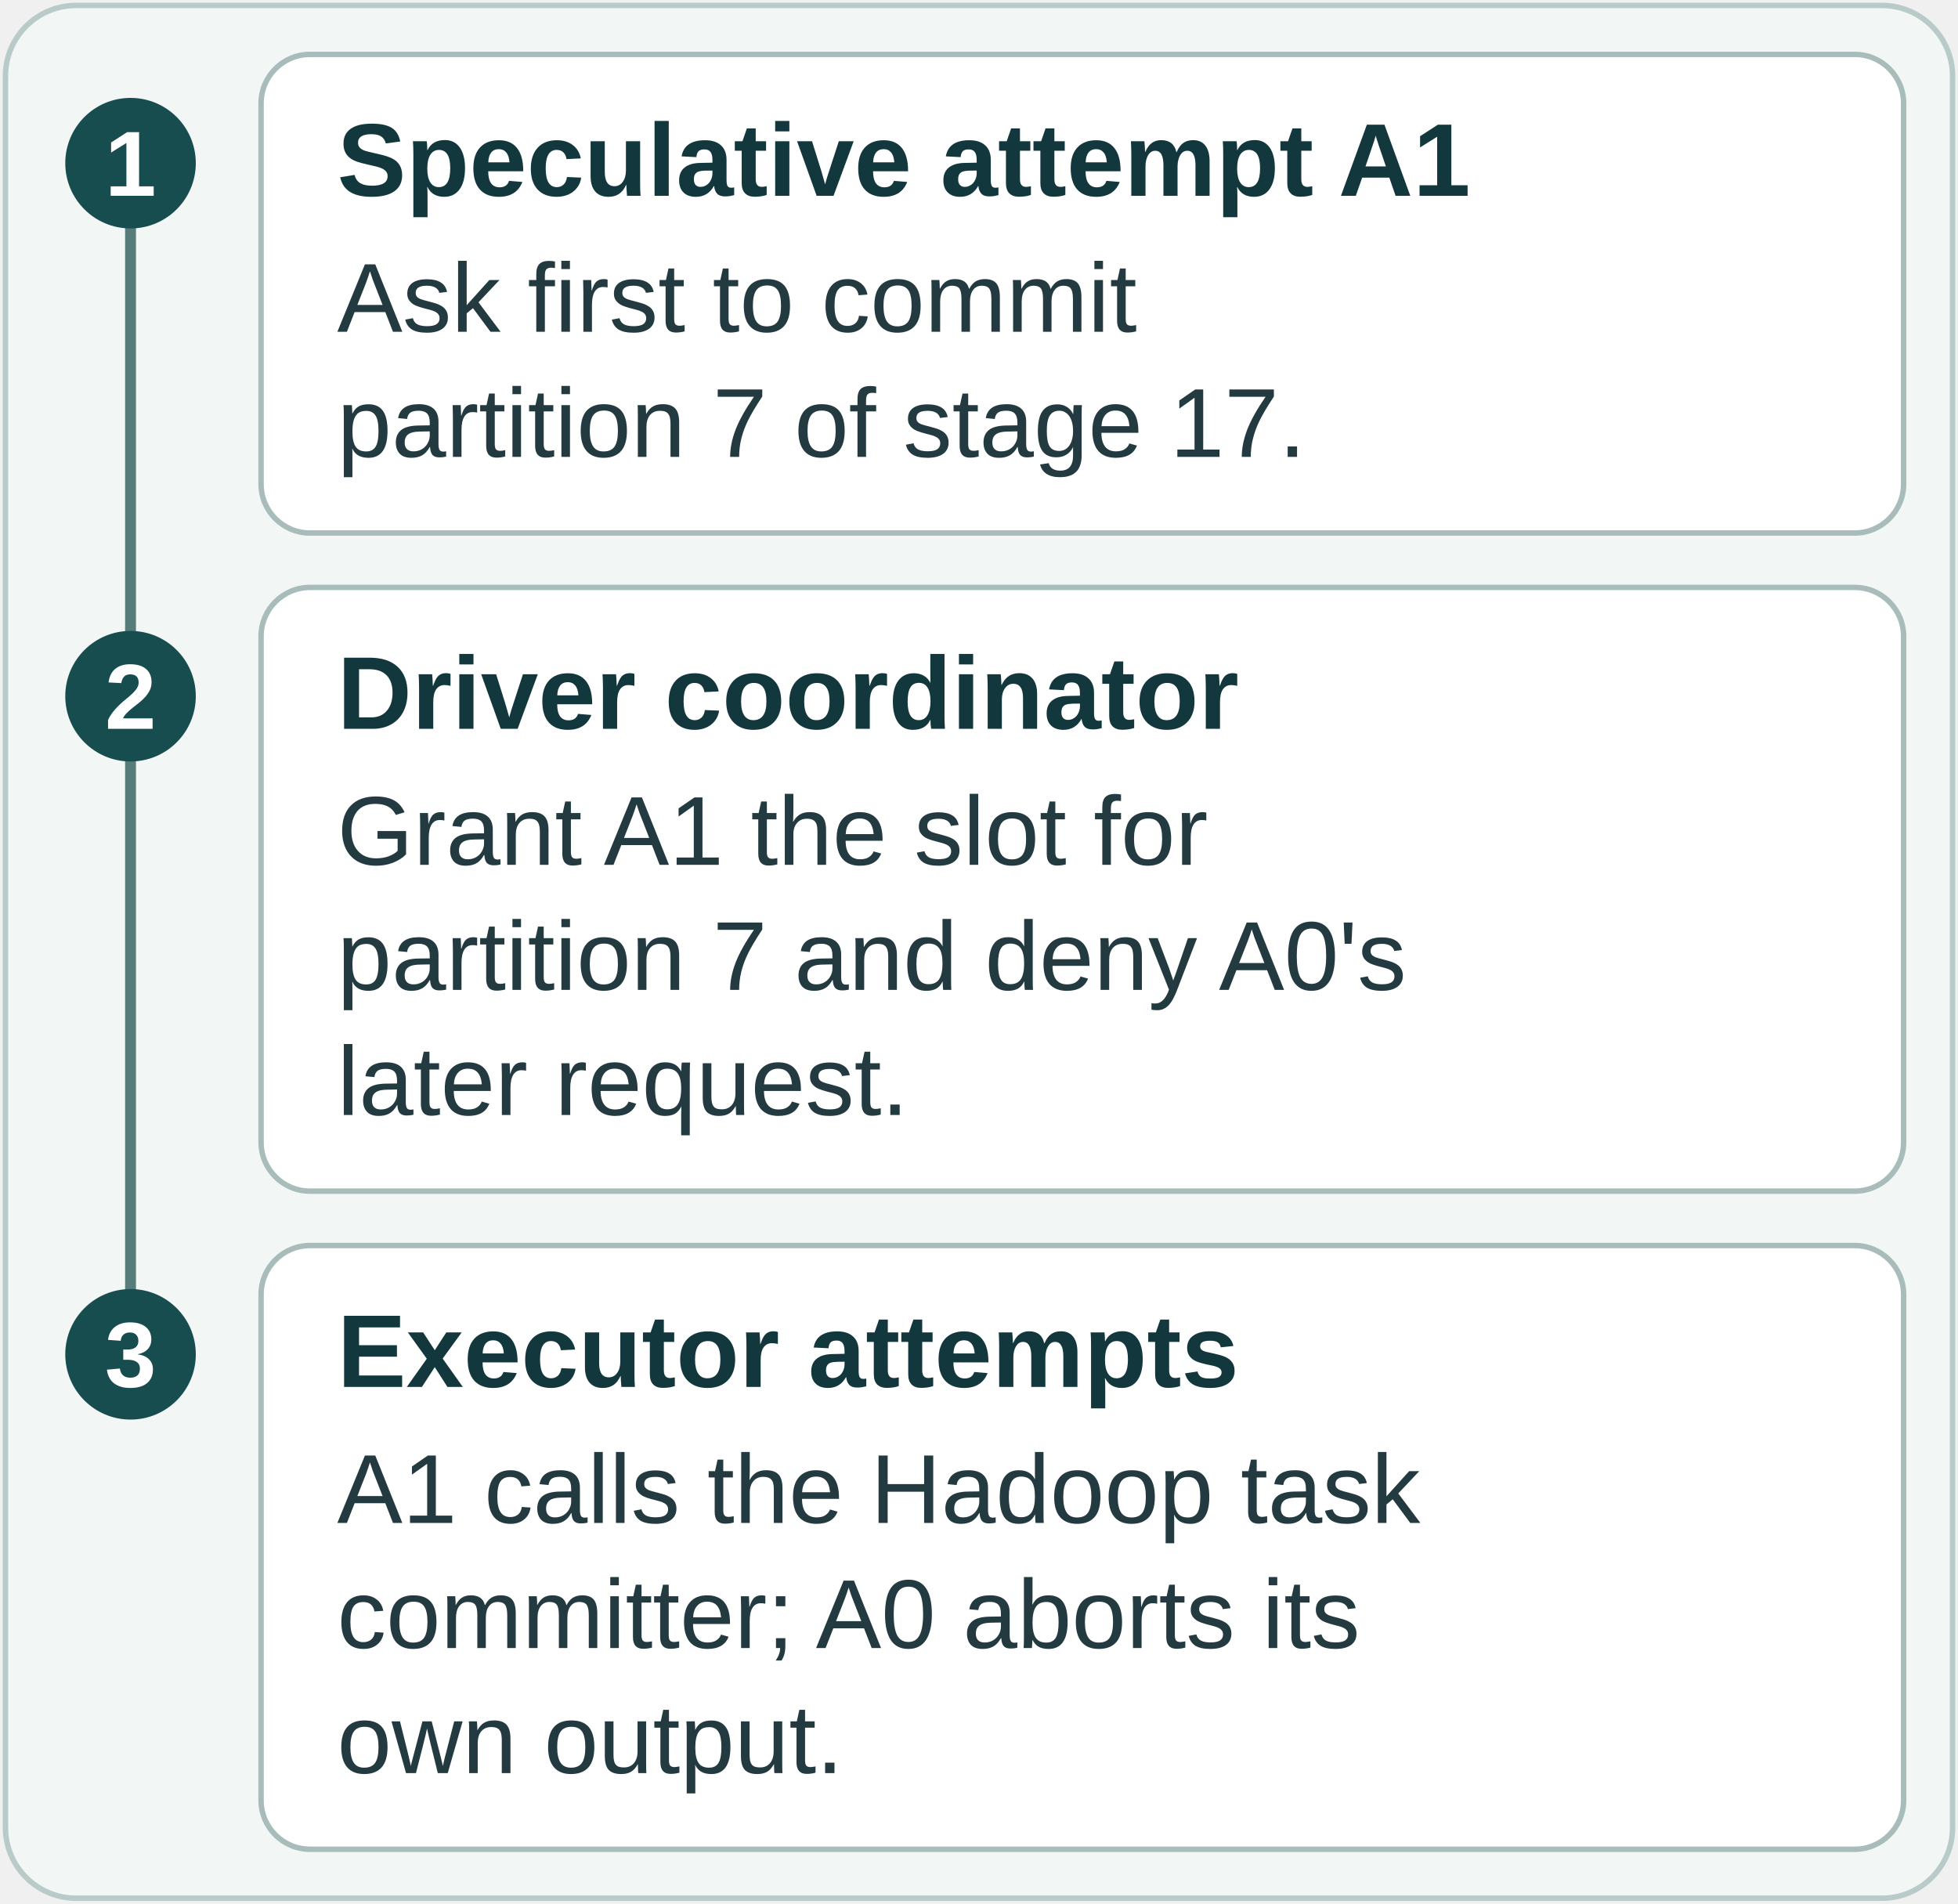
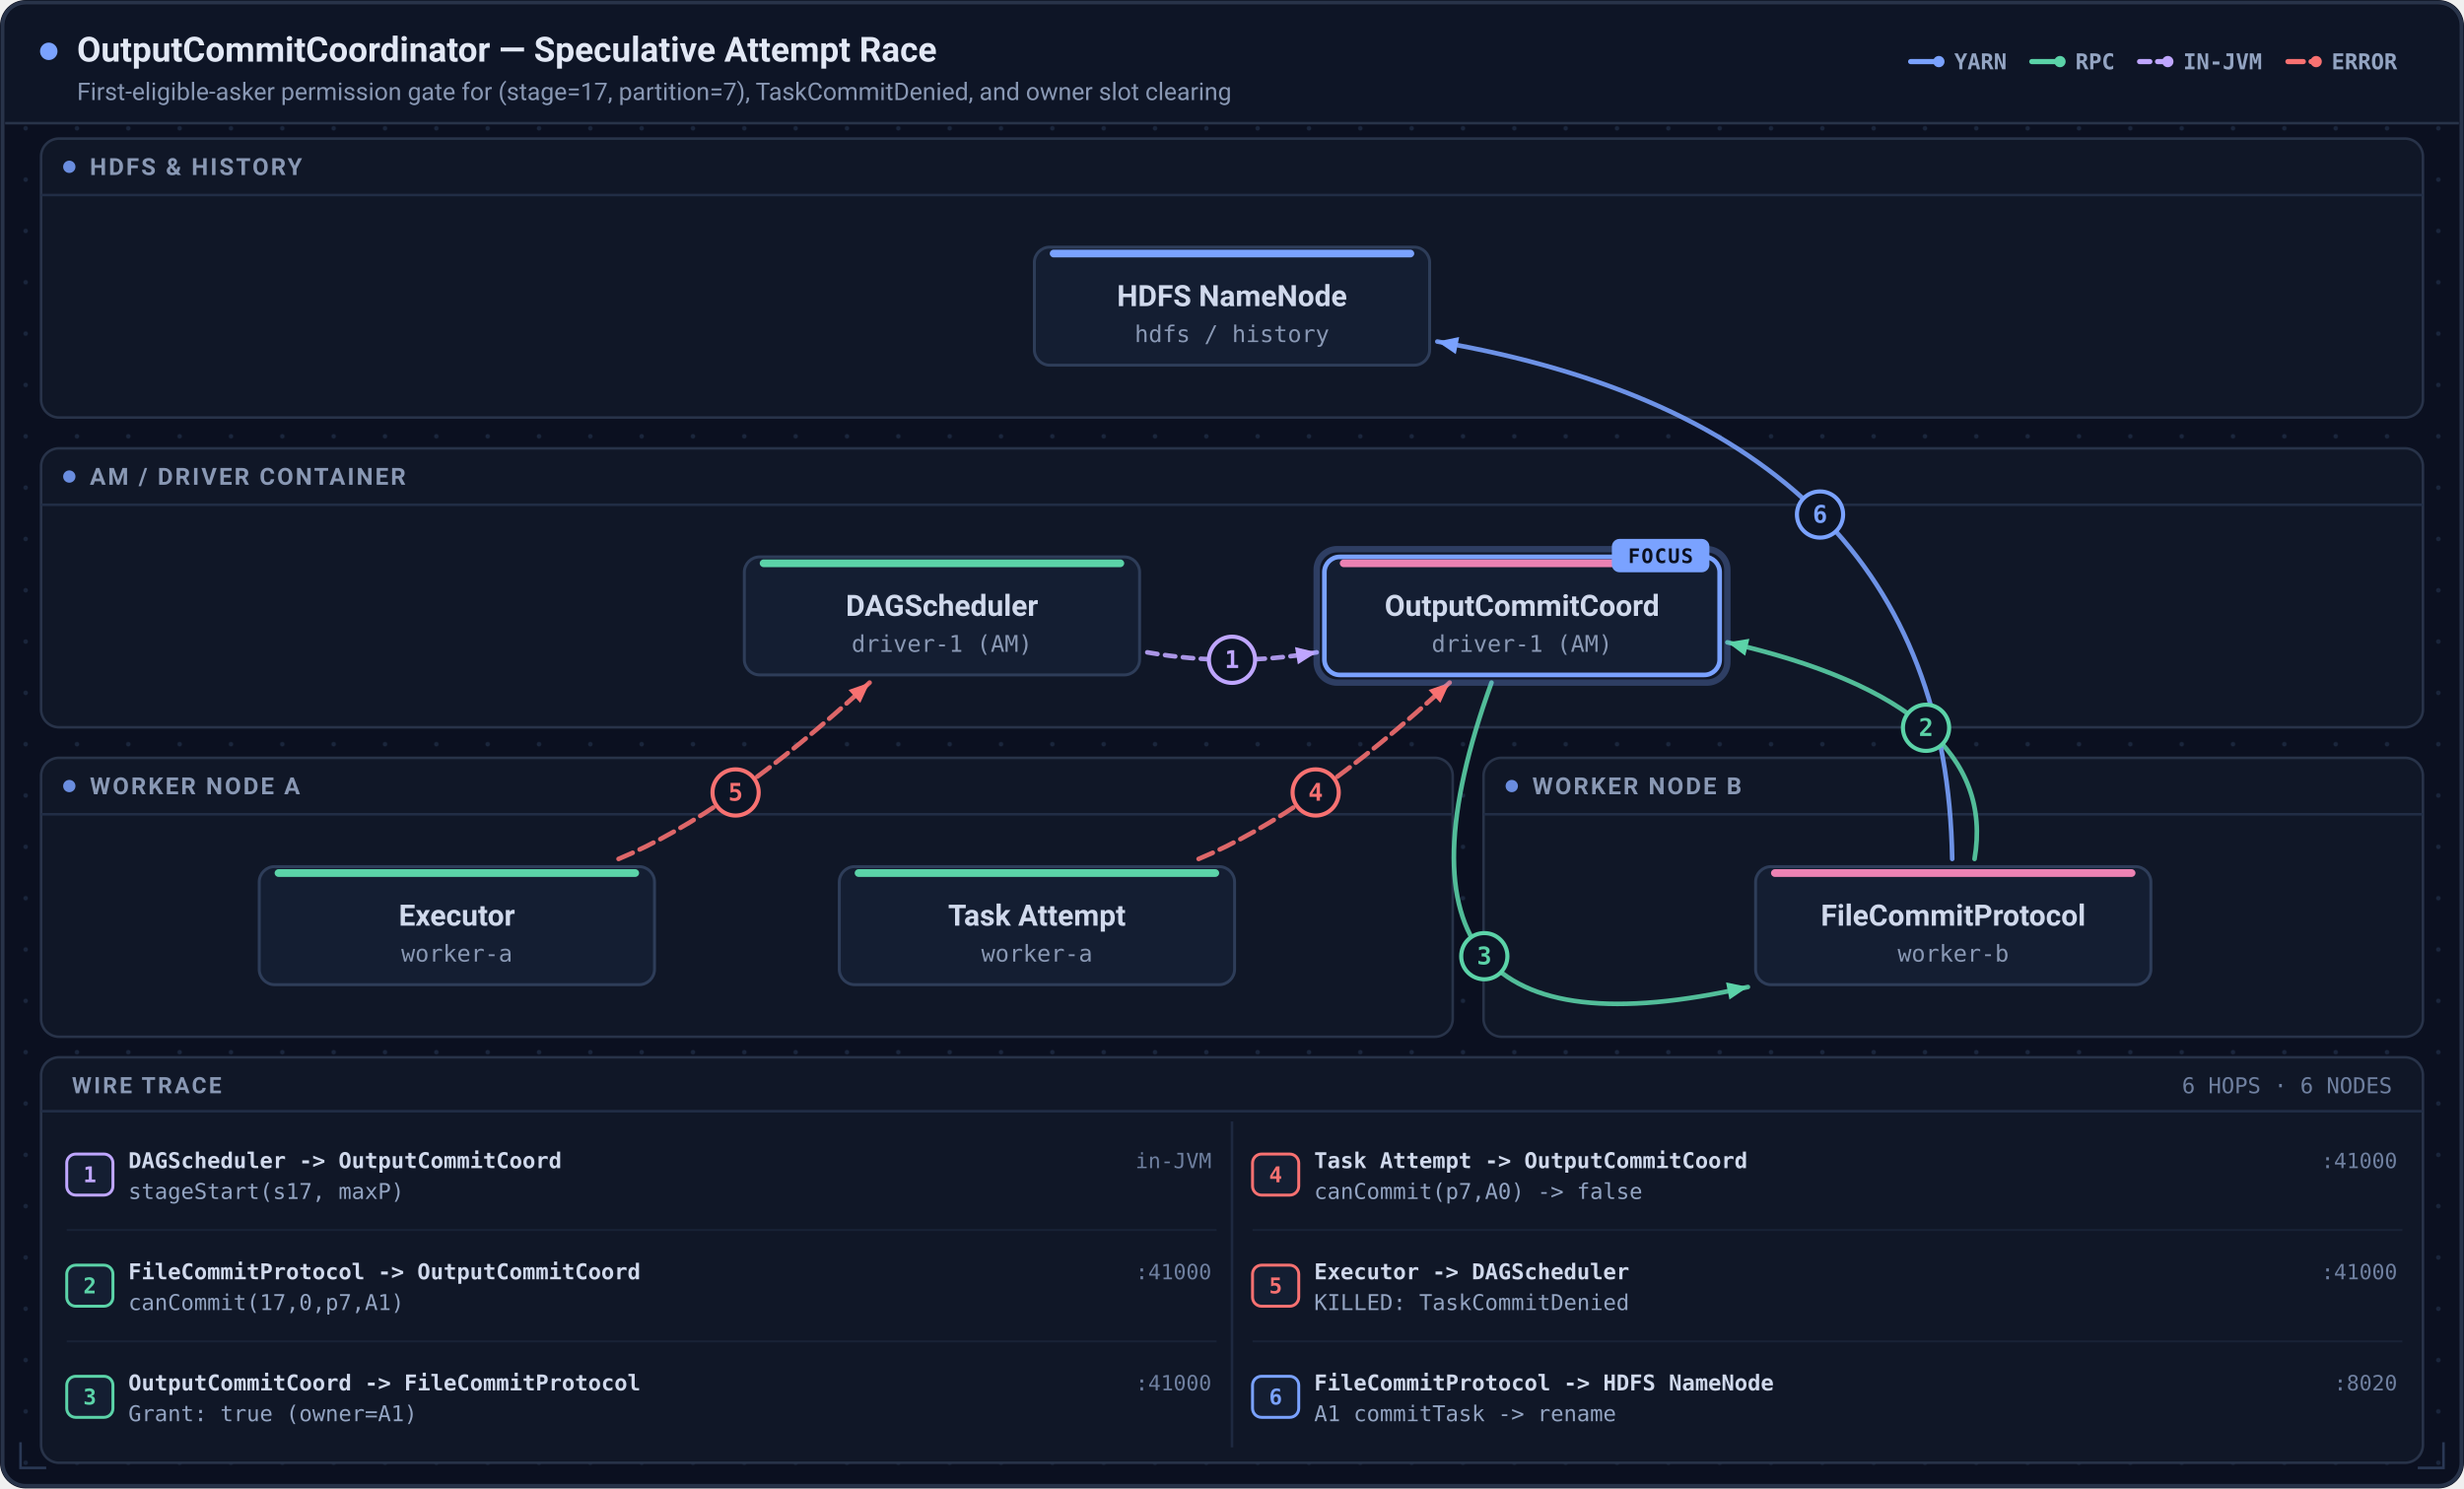
- <svg xmlns="http://www.w3.org/2000/svg" width="360" height="350" viewBox="0 0 360 350" role="img" aria-labelledby="flow-title" aria-describedby="flow-desc">
+ <svg xmlns="http://www.w3.org/2000/svg" width="960" height="580" viewBox="0 0 960 580" role="img" aria-labelledby="topo-title" aria-describedby="topo-desc">
+   <defs>
+     <pattern id="bp-grid" width="20" height="20" patternUnits="userSpaceOnUse">
+       <circle cx="10" cy="10" r="0.9" fill="#1a253b" />
+     </pattern>
+   </defs>
  <style>
- @keyframes handoff {
-   0%, 18% { transform: translateY(0); }
-   40%, 58% { transform: translateY(98px); }
-   82%, 100% { transform: translateY(219px); }
+ .f-sans { font-family: system-ui, -apple-system, 'Segoe UI', Roboto, Helvetica, Arial, sans-serif; }
+ .f-mono { font-family: ui-monospace, 'Cascadia Code', 'SFMono-Regular', Menlo, Consolas, monospace; }
+ @keyframes packet-travel {
+   0% { transform: translate(447px, 254.2px); color: #bfa6ff; opacity: 0; }
+   0.67% { transform: translate(447px, 254.2px); color: #bfa6ff; opacity: 1; }
+   5.17% { transform: translate(468.8px, 256.7px); color: #bfa6ff; opacity: 1; }
+   9.67% { transform: translate(491.2px, 256.7px); color: #bfa6ff; opacity: 1; }
+   14.17% { transform: translate(513px, 254.2px); color: #bfa6ff; opacity: 1; }
+   15.33% { transform: translate(513px, 254.2px); color: #bfa6ff; opacity: 0; }
+   16.00% { transform: translate(769.3px, 334.7px); color: #5bd3a8; opacity: 0; }
+   17.33% { transform: translate(769.3px, 334.7px); color: #5bd3a8; opacity: 1; }
+   21.83% { transform: translate(763.4px, 299px); color: #5bd3a8; opacity: 1; }
+   26.33% { transform: translate(730.6px, 270.3px); color: #5bd3a8; opacity: 1; }
+   30.83% { transform: translate(673px, 250.3px); color: #5bd3a8; opacity: 1; }
+   32.00% { transform: translate(673px, 250.3px); color: #5bd3a8; opacity: 0; }
+   32.67% { transform: translate(581.1px, 266px); color: #5bd3a8; opacity: 0; }
+   34.00% { transform: translate(581.1px, 266px); color: #5bd3a8; opacity: 1; }
+   38.50% { transform: translate(567.4px, 347px); color: #5bd3a8; opacity: 1; }
+   43.00% { transform: translate(601.4px, 387.3px); color: #5bd3a8; opacity: 1; }
+   47.50% { transform: translate(681px, 384.6px); color: #5bd3a8; opacity: 1; }
+   48.67% { transform: translate(681px, 384.6px); color: #5bd3a8; opacity: 0; }
+   49.33% { transform: translate(467px, 334.7px); color: #f87171; opacity: 0; }
+   50.67% { transform: translate(467px, 334.7px); color: #f87171; opacity: 1; }
+   55.17% { transform: translate(496.3px, 319.5px); color: #f87171; opacity: 1; }
+   59.67% { transform: translate(529.6px, 296.1px); color: #f87171; opacity: 1; }
+   64.17% { transform: translate(564.8px, 266px); color: #f87171; opacity: 1; }
+   65.33% { transform: translate(564.8px, 266px); color: #f87171; opacity: 0; }
+   66.00% { transform: translate(241px, 334.7px); color: #f87171; opacity: 0; }
+   67.33% { transform: translate(241px, 334.7px); color: #f87171; opacity: 1; }
+   71.83% { transform: translate(270.3px, 319.5px); color: #f87171; opacity: 1; }
+   76.33% { transform: translate(303.6px, 296.1px); color: #f87171; opacity: 1; }
+   80.83% { transform: translate(338.8px, 266px); color: #f87171; opacity: 1; }
+   82.00% { transform: translate(338.8px, 266px); color: #f87171; opacity: 0; }
+   82.67% { transform: translate(760.6px, 334.7px); color: #7aa2ff; opacity: 0; }
+   84.00% { transform: translate(760.6px, 334.7px); color: #7aa2ff; opacity: 1; }
+   88.50% { transform: translate(737.6px, 238.7px); color: #7aa2ff; opacity: 1; }
+   93.00% { transform: translate(669.4px, 170.1px); color: #7aa2ff; opacity: 1; }
+   97.50% { transform: translate(560px, 133.1px); color: #7aa2ff; opacity: 1; }
+   98.67% { transform: translate(560px, 133.1px); color: #7aa2ff; opacity: 0; }
+   100% { transform: translate(447px, 254.2px); color: #bfa6ff; opacity: 0; }
}
- @media (prefers-reduced-motion: no-preference) {
-   #focus { display: inline; animation: handoff 4.6s ease-in-out 1 both; }
+ #packet-orb {
+   opacity: 0;
+   animation: packet-travel 9s linear infinite;
}
- @media (prefers-reduced-motion: reduce) { #focus { display: none; animation: none; } }
+ @media (prefers-reduced-motion: reduce) {
+   #packet-orb { display: none; animation: none; }
+ }
</style>
-   <rect x="1" y="1" width="358" height="348" rx="13" fill="#f2f7f6" stroke="#b8cbc8" />
-   <path d="M24 30 V249" fill="none" stroke="#577d7b" stroke-width="2" />
-   <g font-family="Arial, Helvetica, sans-serif">
-     <rect x="48" y="10" width="302" height="88" rx="9" fill="#fff" stroke="#a8bdbb" />
-     <circle cx="24" cy="30" r="12" fill="#184d50" />
-     <text x="24" y="36" text-anchor="middle" font-size="17" font-weight="700" fill="#fff">1</text>
-     <text font-size="19" font-weight="700" fill="#12383d">
-       <tspan x="62" y="36">Speculative attempt A1</tspan>
-     </text>
-     <text font-size="18" fill="#223a40">
-       <tspan x="62" y="61">Ask first to commit</tspan>
-       <tspan x="62" y="84">partition 7 of stage 17.</tspan>
-     </text>
-     <rect x="48" y="108" width="302" height="111" rx="9" fill="#fff" stroke="#a8bdbb" />
-     <circle cx="24" cy="128" r="12" fill="#184d50" />
-     <text x="24" y="134" text-anchor="middle" font-size="17" font-weight="700" fill="#fff">2</text>
-     <text font-size="19" font-weight="700" fill="#12383d">
-       <tspan x="62" y="134">Driver coordinator</tspan>
-     </text>
-     <text font-size="18" fill="#223a40">
-       <tspan x="62" y="159">Grant A1 the slot for</tspan>
-       <tspan x="62" y="182">partition 7 and deny A0's</tspan>
-       <tspan x="62" y="205">later request.</tspan>
-     </text>
-     <rect x="48" y="229" width="302" height="111" rx="9" fill="#fff" stroke="#a8bdbb" />
-     <circle cx="24" cy="249" r="12" fill="#184d50" />
-     <text x="24" y="255" text-anchor="middle" font-size="17" font-weight="700" fill="#fff">3</text>
-     <text font-size="19" font-weight="700" fill="#12383d">
-       <tspan x="62" y="255">Executor attempts</tspan>
-     </text>
-     <text font-size="18" fill="#223a40">
-       <tspan x="62" y="280">A1 calls the Hadoop task</tspan>
-       <tspan x="62" y="303">committer; A0 aborts its</tspan>
-       <tspan x="62" y="326">own output.</tspan>
-     </text>
-   </g>
-   <g id="focus" display="none" aria-hidden="true">
-     <circle cx="24" cy="30" r="16" fill="none" stroke="#17484d" stroke-width="2" />
-     <path d="M40 25 l6 5 -6 5 z" fill="#17484d" />
+   <rect x="0" y="0" width="960" height="580" rx="10" fill="#0b1020" />
+   <rect x="1" y="1" width="958" height="578" rx="9" fill="url(#bp-grid)" />
+   <rect x="1" y="1" width="958" height="578" rx="9" fill="none" stroke="#283349" stroke-width="1.5" />
+   <g stroke="#344666" stroke-width="1" fill="none" opacity="0.75">
+     <path d="M 8 18 V 8 H 18" />
+     <path d="M 942 8 H 952 V 18" />
+     <path d="M 8 562 V 572 H 18" />
+     <path d="M 942 572 H 952 V 562" />
+   </g>
+   <g class="header-band">
+     <path d="M 10 2 H 950 A 8 8 0 0 1 958 10 V 48 H 2 V 10 A 8 8 0 0 1 10 2 Z" fill="#0e1526" />
+     <line x1="2" y1="48" x2="958" y2="48" stroke="#283349" stroke-width="1" />
+     <circle cx="19" cy="20" r="3.4" fill="#7aa2ff" />
+     <text class="f-sans" x="30" y="24" fill="#e2e8f5" font-size="13.5" font-weight="700">OutputCommitCoordinator — Speculative Attempt Race</text>
+     <text class="f-sans" x="30" y="39" fill="#8998b4" font-size="9.5">First-eligible-asker permission gate for (stage=17, partition=7), TaskCommitDenied, and owner slot clearing</text>
+     <g class="channel-legend">
+       <line x1="744.4" y1="24" x2="755.4" y2="24" stroke="#7aa2ff" stroke-width="2" stroke-linecap="round" />
+       <circle cx="755.4" cy="24" r="2.2" fill="#7aa2ff" />
+       <text class="f-mono" x="761.4" y="27" fill="#93a4c2" font-size="8.5" font-weight="600">YARN</text>
+       <line x1="791.6" y1="24" x2="802.6" y2="24" stroke="#5bd3a8" stroke-width="2" stroke-linecap="round" />
+       <circle cx="802.6" cy="24" r="2.2" fill="#5bd3a8" />
+       <text class="f-mono" x="808.6" y="27" fill="#93a4c2" font-size="8.5" font-weight="600">RPC</text>
+       <line x1="833.6" y1="24" x2="844.6" y2="24" stroke="#bfa6ff" stroke-width="2" stroke-dasharray="4 3" stroke-linecap="round" />
+       <circle cx="844.6" cy="24" r="2.2" fill="#bfa6ff" />
+       <text class="f-mono" x="850.6" y="27" fill="#93a4c2" font-size="8.5" font-weight="600">IN-JVM</text>
+       <line x1="891.4" y1="24" x2="902.4" y2="24" stroke="#f87171" stroke-width="2" stroke-dasharray="6 3" stroke-linecap="round" />
+       <circle cx="902.4" cy="24" r="2.2" fill="#f87171" />
+       <text class="f-mono" x="908.4" y="27" fill="#93a4c2" font-size="8.5" font-weight="600">ERROR</text>
+     </g>
+   </g>
+   <g class="topology-stage">
+     <g class="host-zone" data-zone="storage-history">
+       <rect x="16" y="54" width="928" height="108.7" rx="7" fill="#101727" stroke="#283349" stroke-width="1" />
+       <line x1="16" y1="76" x2="944" y2="76" stroke="#212d45" stroke-width="1" />
+       <circle cx="27" cy="65" r="2.4" fill="#7aa2ff" fill-opacity="0.85" />
+       <text class="f-sans" x="35" y="68.2" fill="#8998b4" font-size="9.2" font-weight="700" letter-spacing="0.09em">HDFS &amp; HISTORY</text>
+     </g>
+     <g class="host-zone" data-zone="driver-jvm">
+       <rect x="16" y="174.7" width="928" height="108.7" rx="7" fill="#101727" stroke="#283349" stroke-width="1" />
+       <line x1="16" y1="196.7" x2="944" y2="196.7" stroke="#212d45" stroke-width="1" />
+       <circle cx="27" cy="185.7" r="2.4" fill="#7aa2ff" fill-opacity="0.85" />
+       <text class="f-sans" x="35" y="188.9" fill="#8998b4" font-size="9.2" font-weight="700" letter-spacing="0.09em">AM / DRIVER CONTAINER</text>
+     </g>
+     <g class="host-zone" data-zone="worker-node-a">
+       <rect x="16" y="295.3" width="550" height="108.7" rx="7" fill="#101727" stroke="#283349" stroke-width="1" />
+       <line x1="16" y1="317.3" x2="566" y2="317.3" stroke="#212d45" stroke-width="1" />
+       <circle cx="27" cy="306.3" r="2.4" fill="#7aa2ff" fill-opacity="0.85" />
+       <text class="f-sans" x="35" y="309.5" fill="#8998b4" font-size="9.2" font-weight="700" letter-spacing="0.09em">WORKER NODE A</text>
+     </g>
+     <g class="host-zone" data-zone="worker-node-b">
+       <rect x="578" y="295.3" width="366" height="108.7" rx="7" fill="#101727" stroke="#283349" stroke-width="1" />
+       <line x1="578" y1="317.3" x2="944" y2="317.3" stroke="#212d45" stroke-width="1" />
+       <circle cx="589" cy="306.3" r="2.4" fill="#7aa2ff" fill-opacity="0.85" />
+       <text class="f-sans" x="597" y="309.5" fill="#8998b4" font-size="9.2" font-weight="700" letter-spacing="0.09em">WORKER NODE B</text>
+     </g>
+     <g class="topo-edge" data-from="dag-scheduler" data-to="output-commit-coordinator">
+       <path d="M 447 254.2 Q 480 260 513 254.2" fill="none" stroke="#bfa6ff" stroke-width="1.8" stroke-opacity="0.88" stroke-dasharray="4 3" stroke-linecap="round" />
+       <polygon points="-8,-3.4 0,0 -8,3.4" fill="#bfa6ff" transform="translate(513, 254.2) rotate(-9.4)" />
+     </g>
+     <g class="topo-edge" data-from="file-commit-protocol" data-to="output-commit-coordinator">
+       <path d="M 769.3 334.7 Q 779.6 274.7 673 250.3" fill="none" stroke="#5bd3a8" stroke-width="1.8" stroke-opacity="0.88" stroke-linecap="round" />
+       <polygon points="-8,-3.4 0,0 -8,3.4" fill="#5bd3a8" transform="translate(673, 250.3) rotate(-166.1)" />
+     </g>
+     <g class="topo-edge" data-from="output-commit-coordinator" data-to="file-commit-protocol">
+       <path d="M 581.1 266 Q 525.5 419.9 681 384.6" fill="none" stroke="#5bd3a8" stroke-width="1.8" stroke-opacity="0.88" stroke-linecap="round" />
+       <polygon points="-8,-3.4 0,0 -8,3.4" fill="#5bd3a8" transform="translate(681, 384.6) rotate(-11.2)" />
+     </g>
+     <g class="topo-edge" data-from="task-attempt" data-to="output-commit-coordinator">
+       <path d="M 467 334.7 Q 509.3 317.2 564.8 266" fill="none" stroke="#f87171" stroke-width="1.8" stroke-opacity="0.88" stroke-dasharray="6 3" stroke-linecap="round" />
+       <polygon points="-8,-3.4 0,0 -8,3.4" fill="#f87171" transform="translate(564.8, 266) rotate(-42.3)" />
+     </g>
+     <g class="topo-edge" data-from="executor" data-to="dag-scheduler">
+       <path d="M 241 334.7 Q 283.3 317.2 338.8 266" fill="none" stroke="#f87171" stroke-width="1.8" stroke-opacity="0.88" stroke-dasharray="6 3" stroke-linecap="round" />
+       <polygon points="-8,-3.4 0,0 -8,3.4" fill="#f87171" transform="translate(338.8, 266) rotate(-42.3)" />
+     </g>
+     <g class="topo-edge" data-from="file-commit-protocol" data-to="hdfs-namenode">
+       <path d="M 760.6 334.7 Q 757.9 167.2 560 133.1" fill="none" stroke="#7aa2ff" stroke-width="1.8" stroke-opacity="0.88" stroke-linecap="round" />
+       <polygon points="-8,-3.4 0,0 -8,3.4" fill="#7aa2ff" transform="translate(560, 133.1) rotate(-168.8)" />
+     </g>
+     <g class="topo-node" data-id="hdfs-namenode">
+       <rect x="403" y="96.3" width="154" height="46" rx="6" fill="#141e32" stroke="#2e3d59" stroke-width="1.15" />
+       <rect x="409" y="97.3" width="142" height="3" rx="1.5" fill="#7aa2ff" />
+       <text class="f-sans" x="480" y="119.3" text-anchor="middle" fill="#d0d9ec" font-size="11.5" font-weight="700">HDFS NameNode</text>
+       <text class="f-mono" x="480" y="133.3" text-anchor="middle" fill="#8998b4" font-size="9">hdfs / history</text>
+     </g>
+     <g class="topo-node" data-id="dag-scheduler">
+       <rect x="290" y="217" width="154" height="46" rx="6" fill="#141e32" stroke="#2e3d59" stroke-width="1.15" />
+       <rect x="296" y="218" width="142" height="3" rx="1.5" fill="#5bd3a8" />
+       <text class="f-sans" x="367" y="240" text-anchor="middle" fill="#d0d9ec" font-size="11.5" font-weight="700">DAGScheduler</text>
+       <text class="f-mono" x="367" y="254" text-anchor="middle" fill="#8998b4" font-size="9">driver-1 (AM)</text>
+     </g>
+     <g class="topo-node" data-id="output-commit-coordinator">
+       <rect x="513" y="214" width="160" height="52" rx="8" fill="none" stroke="#7aa2ff" stroke-opacity="0.28" stroke-width="2.5" />
+       <rect x="516" y="217" width="154" height="46" rx="6" fill="#141e32" stroke="#7aa2ff" stroke-width="1.8" />
+       <rect x="522" y="218" width="142" height="3" rx="1.5" fill="#ec82b3" />
+       <text class="f-sans" x="593" y="240" text-anchor="middle" fill="#d0d9ec" font-size="11.5" font-weight="700">OutputCommitCoord</text>
+       <text class="f-mono" x="593" y="254" text-anchor="middle" fill="#8998b4" font-size="9">driver-1 (AM)</text>
+       <g transform="translate(628, 210)">
+         <rect x="0" y="0" width="38" height="13" rx="3" fill="#7aa2ff" />
+         <text class="f-mono" x="19" y="9.4" text-anchor="middle" fill="#0b1020" font-size="7.8" font-weight="700" letter-spacing="0.06em">FOCUS</text>
+       </g>
+     </g>
+     <g class="topo-node" data-id="executor">
+       <rect x="101" y="337.7" width="154" height="46" rx="6" fill="#141e32" stroke="#2e3d59" stroke-width="1.15" />
+       <rect x="107" y="338.7" width="142" height="3" rx="1.5" fill="#5bd3a8" />
+       <text class="f-sans" x="178" y="360.7" text-anchor="middle" fill="#d0d9ec" font-size="11.5" font-weight="700">Executor</text>
+       <text class="f-mono" x="178" y="374.7" text-anchor="middle" fill="#8998b4" font-size="9">worker-a</text>
+     </g>
+     <g class="topo-node" data-id="task-attempt">
+       <rect x="327" y="337.7" width="154" height="46" rx="6" fill="#141e32" stroke="#2e3d59" stroke-width="1.15" />
+       <rect x="333" y="338.7" width="142" height="3" rx="1.5" fill="#5bd3a8" />
+       <text class="f-sans" x="404" y="360.7" text-anchor="middle" fill="#d0d9ec" font-size="11.5" font-weight="700">Task Attempt</text>
+       <text class="f-mono" x="404" y="374.7" text-anchor="middle" fill="#8998b4" font-size="9">worker-a</text>
+     </g>
+     <g class="topo-node" data-id="file-commit-protocol">
+       <rect x="684" y="337.7" width="154" height="46" rx="6" fill="#141e32" stroke="#2e3d59" stroke-width="1.15" />
+       <rect x="690" y="338.7" width="142" height="3" rx="1.5" fill="#ec82b3" />
+       <text class="f-sans" x="761" y="360.7" text-anchor="middle" fill="#d0d9ec" font-size="11.5" font-weight="700">FileCommitProtocol</text>
+       <text class="f-mono" x="761" y="374.7" text-anchor="middle" fill="#8998b4" font-size="9">worker-b</text>
+     </g>
+     <g class="hop-badge" data-hop="1">
+       <circle cx="480" cy="257.1" r="9" fill="#0d1526" stroke="#bfa6ff" stroke-width="1.6" />
+       <text class="f-mono" x="480" y="260.3" text-anchor="middle" fill="#bfa6ff" font-size="9.5" font-weight="700">1</text>
+     </g>
+     <g class="hop-badge" data-hop="2">
+       <circle cx="750.4" cy="283.6" r="9" fill="#0d1526" stroke="#5bd3a8" stroke-width="1.6" />
+       <text class="f-mono" x="750.4" y="286.8" text-anchor="middle" fill="#5bd3a8" font-size="9.5" font-weight="700">2</text>
+     </g>
+     <g class="hop-badge" data-hop="3">
+       <circle cx="578.3" cy="372.6" r="9" fill="#0d1526" stroke="#5bd3a8" stroke-width="1.6" />
+       <text class="f-mono" x="578.3" y="375.8" text-anchor="middle" fill="#5bd3a8" font-size="9.5" font-weight="700">3</text>
+     </g>
+     <g class="hop-badge" data-hop="4">
+       <circle cx="512.6" cy="308.8" r="9" fill="#0d1526" stroke="#f87171" stroke-width="1.6" />
+       <text class="f-mono" x="512.6" y="312" text-anchor="middle" fill="#f87171" font-size="9.5" font-weight="700">4</text>
+     </g>
+     <g class="hop-badge" data-hop="5">
+       <circle cx="286.6" cy="308.8" r="9" fill="#0d1526" stroke="#f87171" stroke-width="1.6" />
+       <text class="f-mono" x="286.6" y="312" text-anchor="middle" fill="#f87171" font-size="9.5" font-weight="700">5</text>
+     </g>
+     <g class="hop-badge" data-hop="6">
+       <circle cx="709.1" cy="200.5" r="9" fill="#0d1526" stroke="#7aa2ff" stroke-width="1.6" />
+       <text class="f-mono" x="709.1" y="203.7" text-anchor="middle" fill="#7aa2ff" font-size="9.5" font-weight="700">6</text>
+     </g>
+     <g id="packet-orb" aria-hidden="true">
+       <circle cx="0" cy="0" r="11" fill="currentColor" fill-opacity="0.22" />
+       <circle cx="0" cy="0" r="6.2" fill="currentColor" fill-opacity="0.48" />
+       <circle cx="0" cy="0" r="3.4" fill="#ffffff" stroke="currentColor" stroke-width="1.5" />
+     </g>
+   </g>
+   <g class="wire-trace-strip">
+     <rect x="16" y="412" width="928" height="158" rx="7" fill="#101727" stroke="#283349" stroke-width="1" />
+     <line x1="16" y1="433" x2="944" y2="433" stroke="#212d45" stroke-width="1" />
+     <text class="f-sans" x="28" y="426" fill="#8998b4" font-size="8.8" font-weight="700" letter-spacing="0.1em">WIRE TRACE</text>
+     <text class="f-mono" x="932" y="426" text-anchor="end" fill="#6f80a0" font-size="8.5">6 HOPS · 6 NODES</text>
+     <line x1="480" y1="437" x2="480" y2="564" stroke="#1e2940" stroke-width="1" />
+     <g class="trace-row" data-hop="1">
+       <rect x="26" y="449.7" width="18" height="16" rx="3.5" fill="#141e32" stroke="#bfa6ff" stroke-width="1.15" />
+       <text class="f-mono" x="35" y="460.7" text-anchor="middle" fill="#bfa6ff" font-size="8.5" font-weight="700">1</text>
+       <text class="f-mono" x="50" y="455.2" fill="#d0d9ec" font-size="8.5" font-weight="600">DAGScheduler -&gt; OutputCommitCoord</text>
+       <text class="f-mono" x="472" y="455.2" text-anchor="end" fill="#6f80a0" font-size="8.2">in-JVM</text>
+       <text class="f-mono" x="50" y="467.2" fill="#93a4c2" font-size="8.5">stageStart(s17, maxP)</text>
+     </g>
+     <g class="trace-row" data-hop="2">
+       <line x1="26" y1="479.3" x2="474" y2="479.3" stroke="#182236" stroke-width="0.75" />
+       <rect x="26" y="493" width="18" height="16" rx="3.5" fill="#141e32" stroke="#5bd3a8" stroke-width="1.15" />
+       <text class="f-mono" x="35" y="504" text-anchor="middle" fill="#5bd3a8" font-size="8.5" font-weight="700">2</text>
+       <text class="f-mono" x="50" y="498.5" fill="#d0d9ec" font-size="8.5" font-weight="600">FileCommitProtocol -&gt; OutputCommitCoord</text>
+       <text class="f-mono" x="472" y="498.5" text-anchor="end" fill="#6f80a0" font-size="8.2">:41000</text>
+       <text class="f-mono" x="50" y="510.5" fill="#93a4c2" font-size="8.5">canCommit(17,0,p7,A1)</text>
+     </g>
+     <g class="trace-row" data-hop="3">
+       <line x1="26" y1="522.7" x2="474" y2="522.7" stroke="#182236" stroke-width="0.75" />
+       <rect x="26" y="536.3" width="18" height="16" rx="3.5" fill="#141e32" stroke="#5bd3a8" stroke-width="1.15" />
+       <text class="f-mono" x="35" y="547.3" text-anchor="middle" fill="#5bd3a8" font-size="8.5" font-weight="700">3</text>
+       <text class="f-mono" x="50" y="541.8" fill="#d0d9ec" font-size="8.5" font-weight="600">OutputCommitCoord -&gt; FileCommitProtocol</text>
+       <text class="f-mono" x="472" y="541.8" text-anchor="end" fill="#6f80a0" font-size="8.2">:41000</text>
+       <text class="f-mono" x="50" y="553.8" fill="#93a4c2" font-size="8.5">Grant: true (owner=A1)</text>
+     </g>
+     <g class="trace-row" data-hop="4">
+       <rect x="488" y="449.7" width="18" height="16" rx="3.5" fill="#141e32" stroke="#f87171" stroke-width="1.15" />
+       <text class="f-mono" x="497" y="460.7" text-anchor="middle" fill="#f87171" font-size="8.5" font-weight="700">4</text>
+       <text class="f-mono" x="512" y="455.2" fill="#d0d9ec" font-size="8.5" font-weight="600">Task Attempt -&gt; OutputCommitCoord</text>
+       <text class="f-mono" x="934" y="455.2" text-anchor="end" fill="#6f80a0" font-size="8.2">:41000</text>
+       <text class="f-mono" x="512" y="467.2" fill="#93a4c2" font-size="8.5">canCommit(p7,A0) -&gt; false</text>
+     </g>
+     <g class="trace-row" data-hop="5">
+       <line x1="488" y1="479.3" x2="936" y2="479.3" stroke="#182236" stroke-width="0.75" />
+       <rect x="488" y="493" width="18" height="16" rx="3.5" fill="#141e32" stroke="#f87171" stroke-width="1.15" />
+       <text class="f-mono" x="497" y="504" text-anchor="middle" fill="#f87171" font-size="8.5" font-weight="700">5</text>
+       <text class="f-mono" x="512" y="498.5" fill="#d0d9ec" font-size="8.5" font-weight="600">Executor -&gt; DAGScheduler</text>
+       <text class="f-mono" x="934" y="498.5" text-anchor="end" fill="#6f80a0" font-size="8.2">:41000</text>
+       <text class="f-mono" x="512" y="510.5" fill="#93a4c2" font-size="8.5">KILLED: TaskCommitDenied</text>
+     </g>
+     <g class="trace-row" data-hop="6">
+       <line x1="488" y1="522.7" x2="936" y2="522.7" stroke="#182236" stroke-width="0.75" />
+       <rect x="488" y="536.3" width="18" height="16" rx="3.5" fill="#141e32" stroke="#7aa2ff" stroke-width="1.15" />
+       <text class="f-mono" x="497" y="547.3" text-anchor="middle" fill="#7aa2ff" font-size="8.5" font-weight="700">6</text>
+       <text class="f-mono" x="512" y="541.8" fill="#d0d9ec" font-size="8.5" font-weight="600">FileCommitProtocol -&gt; HDFS NameNode</text>
+       <text class="f-mono" x="934" y="541.8" text-anchor="end" fill="#6f80a0" font-size="8.2">:8020</text>
+       <text class="f-mono" x="512" y="553.8" fill="#93a4c2" font-size="8.5">A1 commitTask -&gt; rename</text>
+     </g>
  </g>
</svg>
